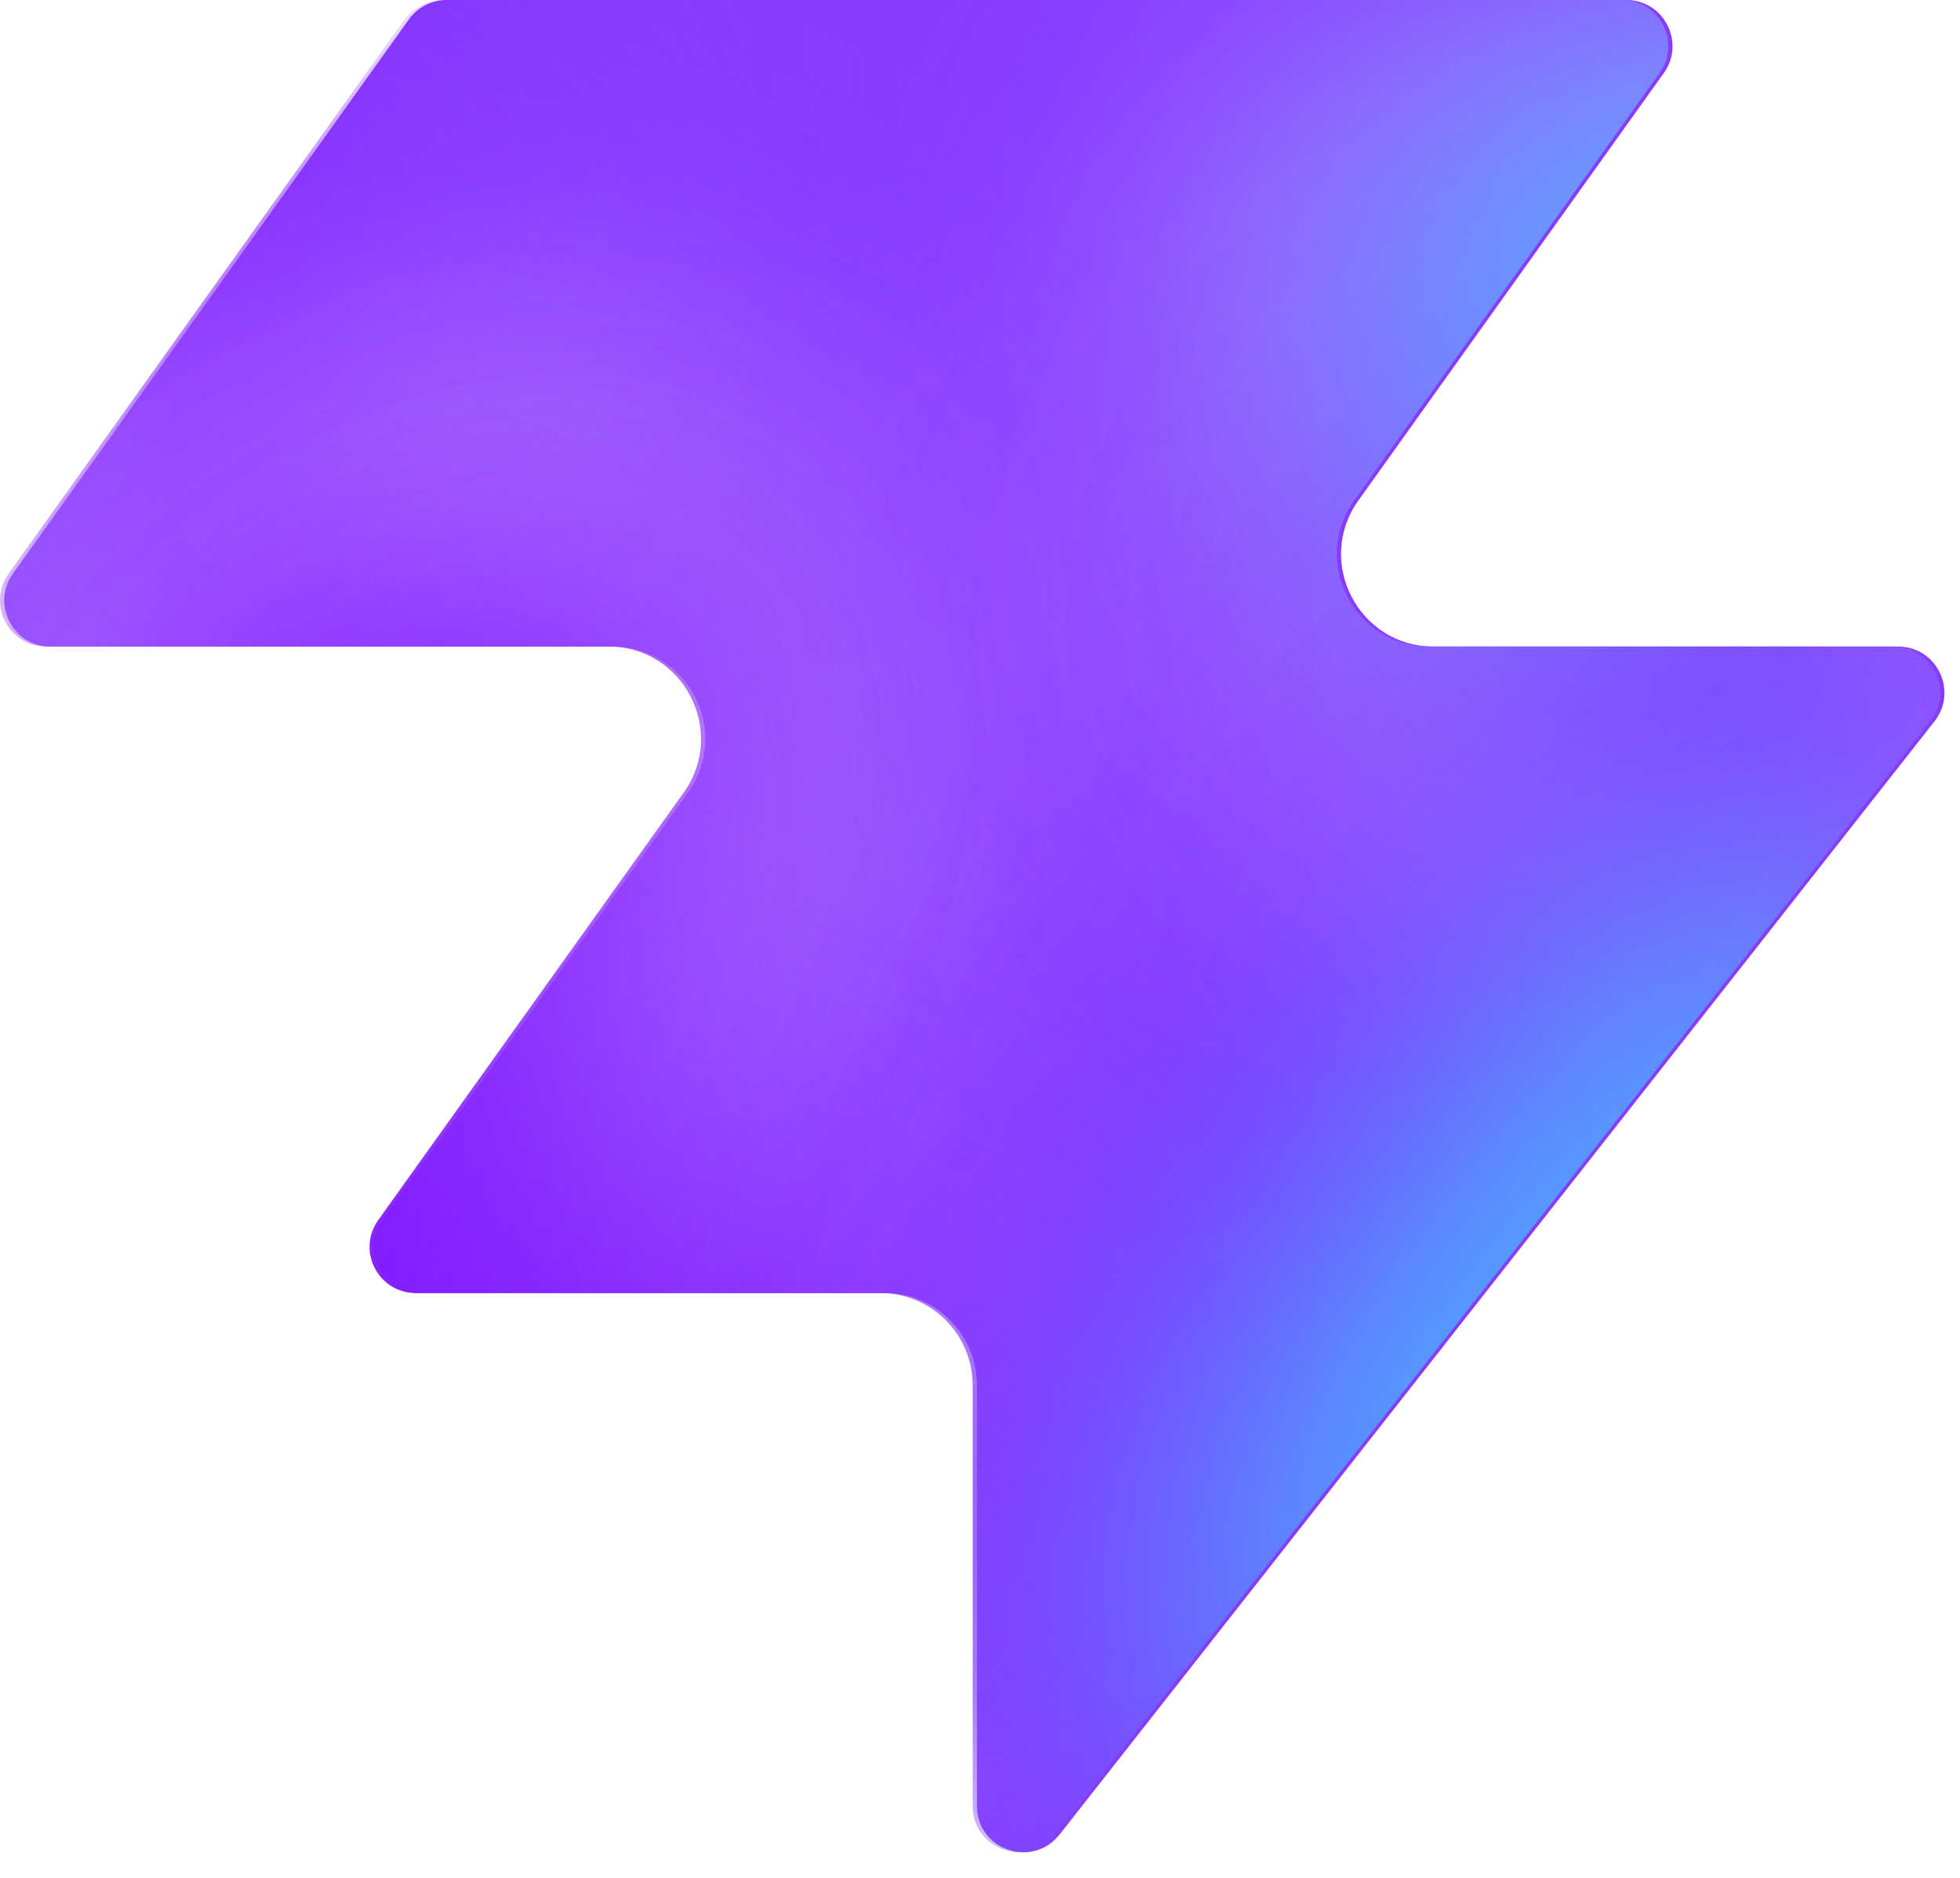
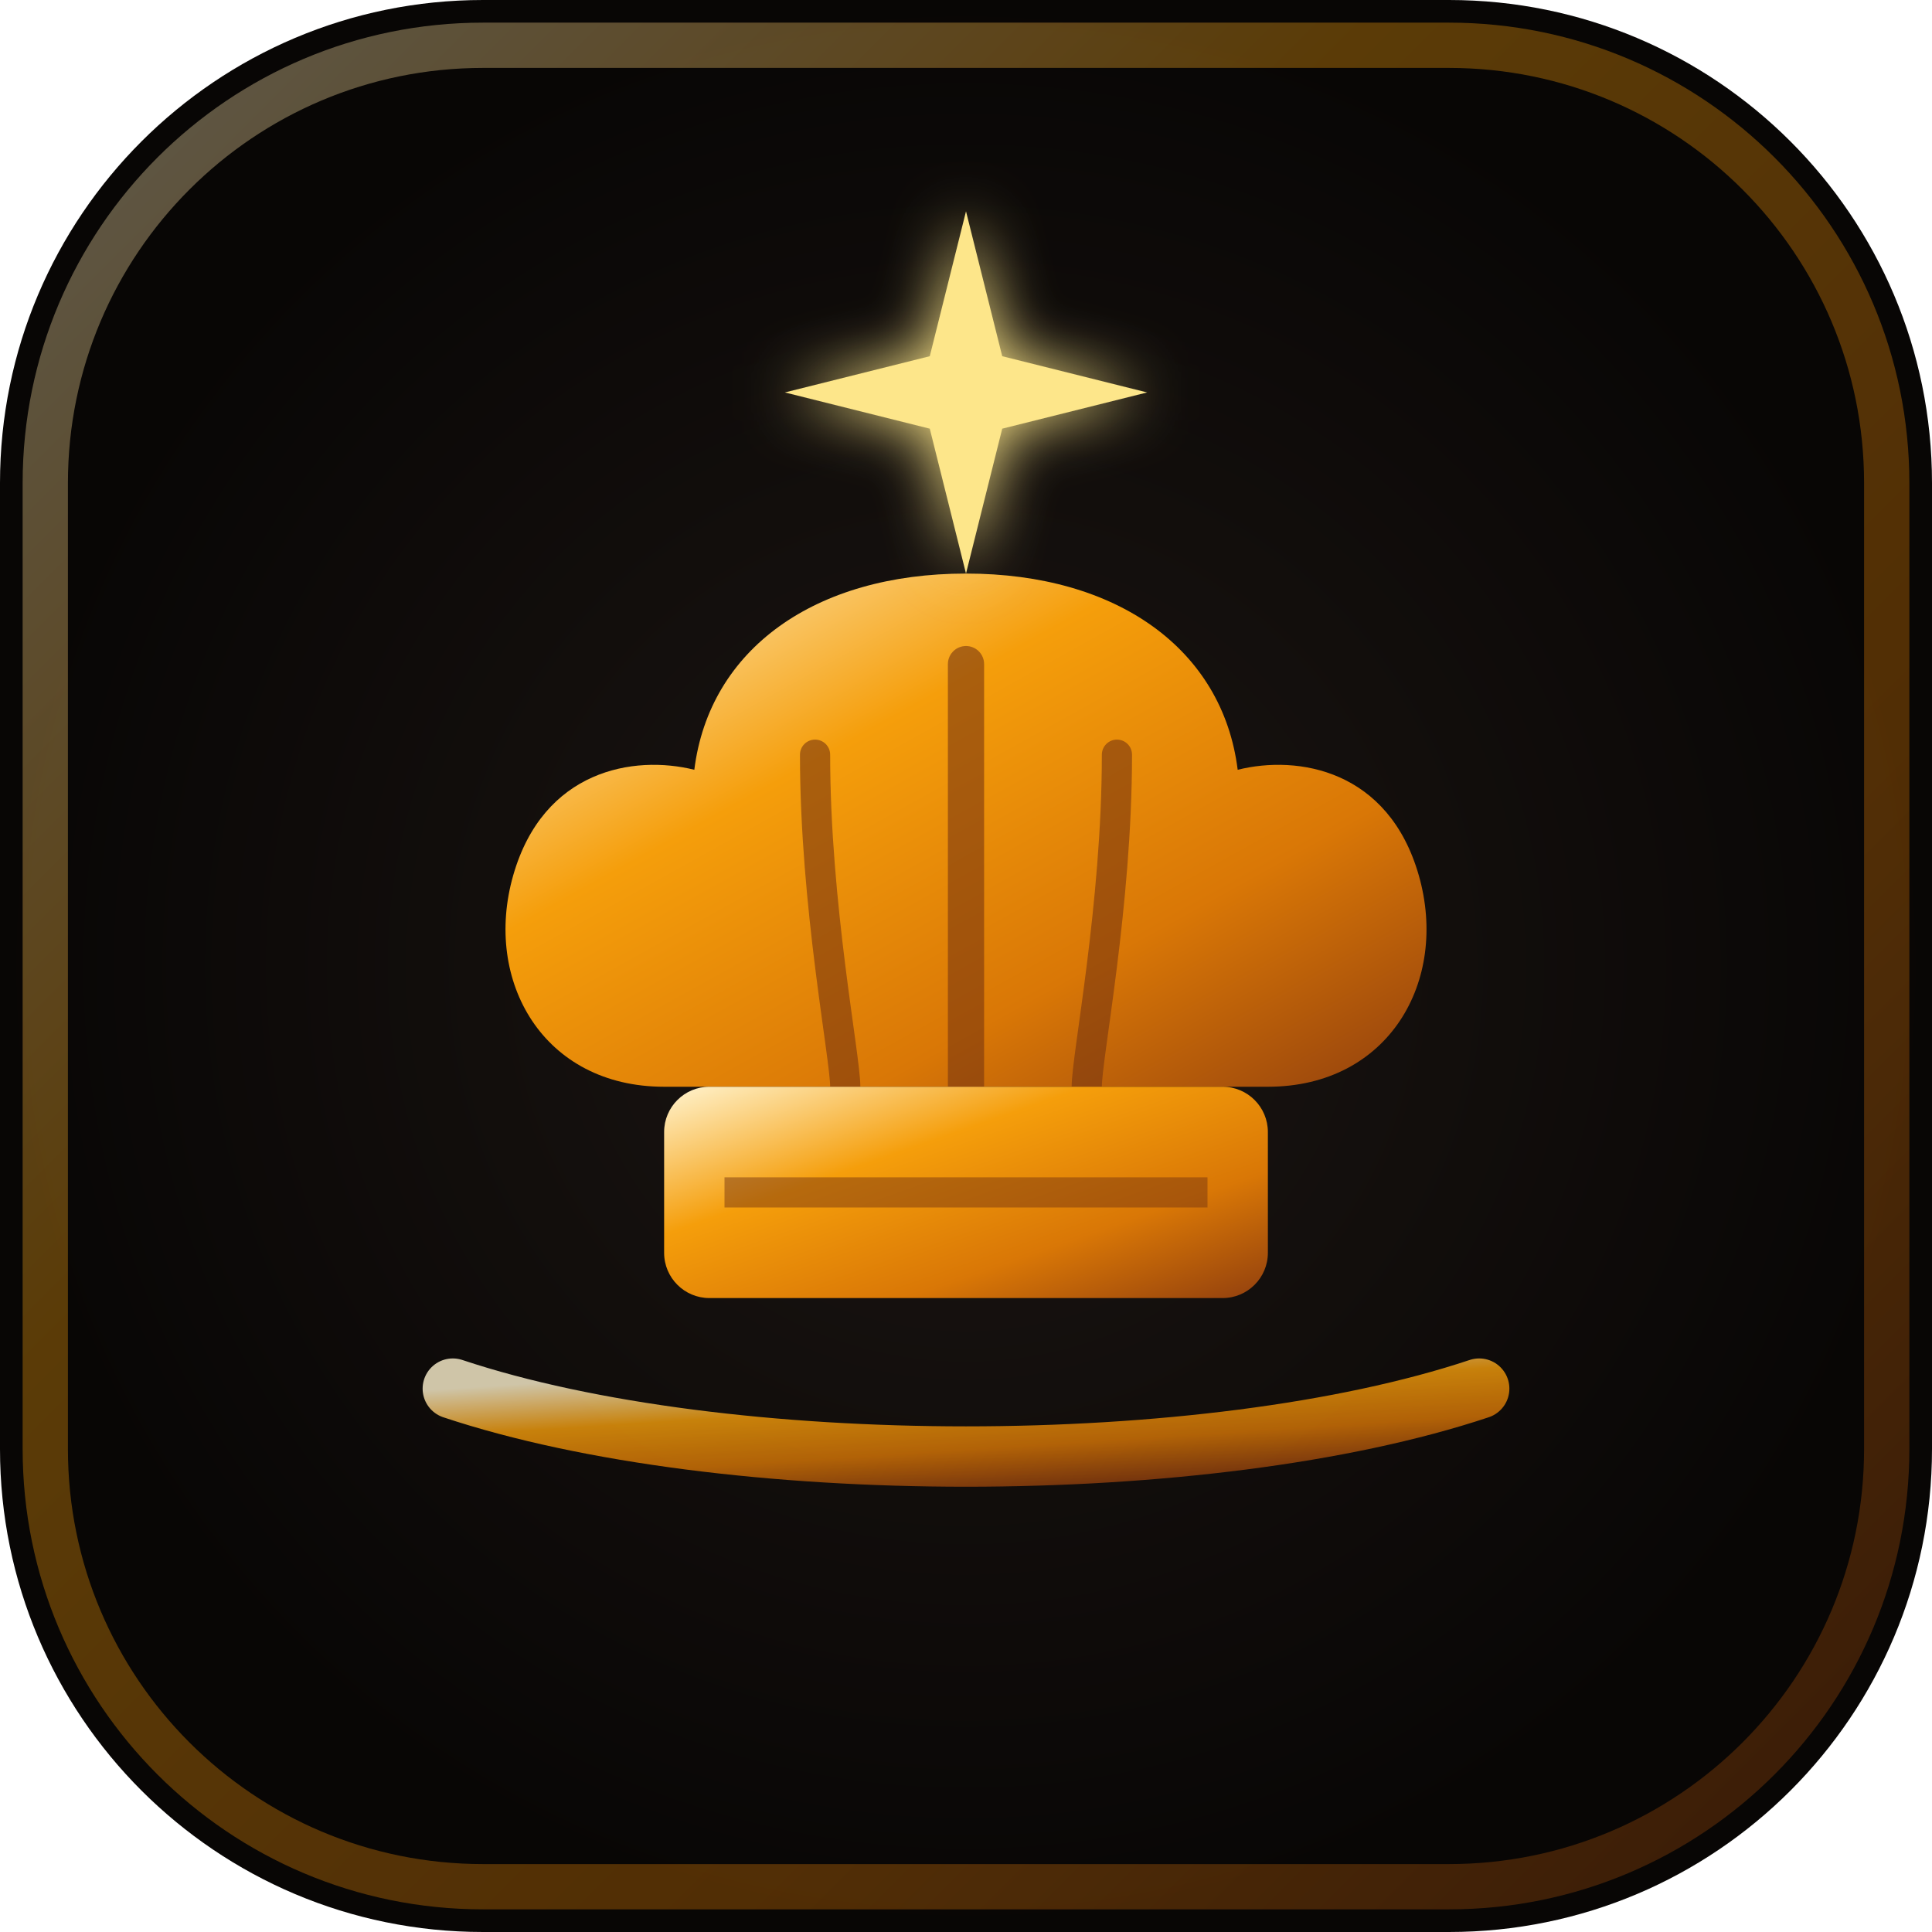
- <svg xmlns="http://www.w3.org/2000/svg" width="48" height="46" fill="none" viewBox="0 0 48 46">
-   <path fill="#863bff" d="M25.946 44.938c-.664.845-2.021.375-2.021-.698V33.937a2.26 2.26 0 0 0-2.262-2.262H10.287c-.92 0-1.456-1.04-.92-1.788l7.48-10.471c1.07-1.497 0-3.578-1.842-3.578H1.237c-.92 0-1.456-1.04-.92-1.788L10.013.474c.214-.297.556-.474.92-.474h28.894c.92 0 1.456 1.04.92 1.788l-7.48 10.471c-1.07 1.498 0 3.579 1.842 3.579h11.377c.943 0 1.473 1.088.89 1.83L25.947 44.94z" style="fill:#863bff;fill:color(display-p3 .525 .23 1);fill-opacity:1" />
-   <mask id="a" width="48" height="46" x="0" y="0" maskUnits="userSpaceOnUse" style="mask-type:alpha">
-     <path fill="#000" d="M25.842 44.938c-.664.844-2.021.375-2.021-.698V33.937a2.26 2.26 0 0 0-2.262-2.262H10.183c-.92 0-1.456-1.04-.92-1.788l7.48-10.471c1.07-1.498 0-3.579-1.842-3.579H1.133c-.92 0-1.456-1.04-.92-1.787L9.91.473c.214-.297.556-.474.92-.474h28.894c.92 0 1.456 1.04.92 1.788l-7.48 10.471c-1.07 1.498 0 3.578 1.842 3.578h11.377c.943 0 1.473 1.088.89 1.832L25.843 44.94z" style="fill:#000;fill-opacity:1" />
-   </mask>
-   <g mask="url(#a)">
-     <g filter="url(#b)">
-       <ellipse cx="5.508" cy="14.704" fill="#ede6ff" rx="5.508" ry="14.704" style="fill:#ede6ff;fill:color(display-p3 .927 .903 1);fill-opacity:1" transform="matrix(.00324 1 1 -.00324 -4.47 31.516)" />
-     </g>
-     <g filter="url(#c)">
-       <ellipse cx="10.399" cy="29.851" fill="#ede6ff" rx="10.399" ry="29.851" style="fill:#ede6ff;fill:color(display-p3 .927 .903 1);fill-opacity:1" transform="matrix(.00324 1 1 -.00324 -39.328 7.883)" />
-     </g>
-     <g filter="url(#d)">
-       <ellipse cx="5.508" cy="30.487" fill="#7e14ff" rx="5.508" ry="30.487" style="fill:#7e14ff;fill:color(display-p3 .492 .077 1);fill-opacity:1" transform="rotate(89.814 -25.913 -14.639)scale(1 -1)" />
-     </g>
-     <g filter="url(#e)">
-       <ellipse cx="5.508" cy="30.599" fill="#7e14ff" rx="5.508" ry="30.599" style="fill:#7e14ff;fill:color(display-p3 .492 .077 1);fill-opacity:1" transform="rotate(89.814 -32.644 -3.334)scale(1 -1)" />
-     </g>
-     <g filter="url(#f)">
-       <ellipse cx="5.508" cy="30.599" fill="#7e14ff" rx="5.508" ry="30.599" style="fill:#7e14ff;fill:color(display-p3 .492 .077 1);fill-opacity:1" transform="matrix(.00324 1 1 -.00324 -34.34 30.47)" />
-     </g>
-     <g filter="url(#g)">
-       <ellipse cx="14.072" cy="22.078" fill="#ede6ff" rx="14.072" ry="22.078" style="fill:#ede6ff;fill:color(display-p3 .927 .903 1);fill-opacity:1" transform="rotate(93.35 24.506 48.493)scale(-1 1)" />
-     </g>
-     <g filter="url(#h)">
-       <ellipse cx="3.47" cy="21.501" fill="#7e14ff" rx="3.47" ry="21.501" style="fill:#7e14ff;fill:color(display-p3 .492 .077 1);fill-opacity:1" transform="rotate(89.009 28.708 47.59)scale(-1 1)" />
-     </g>
-     <g filter="url(#i)">
-       <ellipse cx="3.47" cy="21.501" fill="#7e14ff" rx="3.47" ry="21.501" style="fill:#7e14ff;fill:color(display-p3 .492 .077 1);fill-opacity:1" transform="rotate(89.009 28.708 47.59)scale(-1 1)" />
-     </g>
-     <g filter="url(#j)">
-       <ellipse cx=".387" cy="8.972" fill="#7e14ff" rx="4.407" ry="29.108" style="fill:#7e14ff;fill:color(display-p3 .492 .077 1);fill-opacity:1" transform="rotate(39.51 .387 8.972)" />
-     </g>
-     <g filter="url(#k)">
-       <ellipse cx="47.523" cy="-6.092" fill="#7e14ff" rx="4.407" ry="29.108" style="fill:#7e14ff;fill:color(display-p3 .492 .077 1);fill-opacity:1" transform="rotate(37.892 47.523 -6.092)" />
-     </g>
-     <g filter="url(#l)">
-       <ellipse cx="41.412" cy="6.333" fill="#47bfff" rx="5.971" ry="9.665" style="fill:#47bfff;fill:color(display-p3 .28 .748 1);fill-opacity:1" transform="rotate(37.892 41.412 6.333)" />
-     </g>
-     <g filter="url(#m)">
-       <ellipse cx="-1.879" cy="38.332" fill="#7e14ff" rx="4.407" ry="29.108" style="fill:#7e14ff;fill:color(display-p3 .492 .077 1);fill-opacity:1" transform="rotate(37.892 -1.88 38.332)" />
-     </g>
-     <g filter="url(#n)">
-       <ellipse cx="-1.879" cy="38.332" fill="#7e14ff" rx="4.407" ry="29.108" style="fill:#7e14ff;fill:color(display-p3 .492 .077 1);fill-opacity:1" transform="rotate(37.892 -1.88 38.332)" />
-     </g>
-     <g filter="url(#o)">
-       <ellipse cx="35.651" cy="29.907" fill="#7e14ff" rx="4.407" ry="29.108" style="fill:#7e14ff;fill:color(display-p3 .492 .077 1);fill-opacity:1" transform="rotate(37.892 35.651 29.907)" />
-     </g>
-     <g filter="url(#p)">
-       <ellipse cx="38.418" cy="32.4" fill="#47bfff" rx="5.971" ry="15.297" style="fill:#47bfff;fill:color(display-p3 .28 .748 1);fill-opacity:1" transform="rotate(37.892 38.418 32.4)" />
-     </g>
-   </g>
+ <svg xmlns="http://www.w3.org/2000/svg" viewBox="0 0 64 64" fill="none">
  <defs>
-     <filter id="b" width="60.045" height="41.654" x="-19.77" y="16.149" color-interpolation-filters="sRGB" filterUnits="userSpaceOnUse">
-       <feFlood flood-opacity="0" result="BackgroundImageFix" />
-       <feBlend in="SourceGraphic" in2="BackgroundImageFix" result="shape" />
-       <feGaussianBlur result="effect1_foregroundBlur_2002_17158" stdDeviation="7.659" />
-     </filter>
-     <filter id="c" width="90.34" height="51.437" x="-54.613" y="-7.533" color-interpolation-filters="sRGB" filterUnits="userSpaceOnUse">
-       <feFlood flood-opacity="0" result="BackgroundImageFix" />
-       <feBlend in="SourceGraphic" in2="BackgroundImageFix" result="shape" />
-       <feGaussianBlur result="effect1_foregroundBlur_2002_17158" stdDeviation="7.659" />
-     </filter>
-     <filter id="d" width="79.355" height="29.4" x="-49.64" y="2.03" color-interpolation-filters="sRGB" filterUnits="userSpaceOnUse">
-       <feFlood flood-opacity="0" result="BackgroundImageFix" />
-       <feBlend in="SourceGraphic" in2="BackgroundImageFix" result="shape" />
-       <feGaussianBlur result="effect1_foregroundBlur_2002_17158" stdDeviation="4.596" />
-     </filter>
-     <filter id="e" width="79.579" height="29.4" x="-45.045" y="20.029" color-interpolation-filters="sRGB" filterUnits="userSpaceOnUse">
-       <feFlood flood-opacity="0" result="BackgroundImageFix" />
-       <feBlend in="SourceGraphic" in2="BackgroundImageFix" result="shape" />
-       <feGaussianBlur result="effect1_foregroundBlur_2002_17158" stdDeviation="4.596" />
-     </filter>
-     <filter id="f" width="79.579" height="29.4" x="-43.513" y="21.178" color-interpolation-filters="sRGB" filterUnits="userSpaceOnUse">
-       <feFlood flood-opacity="0" result="BackgroundImageFix" />
-       <feBlend in="SourceGraphic" in2="BackgroundImageFix" result="shape" />
-       <feGaussianBlur result="effect1_foregroundBlur_2002_17158" stdDeviation="4.596" />
-     </filter>
-     <filter id="g" width="74.749" height="58.852" x="15.756" y="-17.901" color-interpolation-filters="sRGB" filterUnits="userSpaceOnUse">
-       <feFlood flood-opacity="0" result="BackgroundImageFix" />
-       <feBlend in="SourceGraphic" in2="BackgroundImageFix" result="shape" />
-       <feGaussianBlur result="effect1_foregroundBlur_2002_17158" stdDeviation="7.659" />
-     </filter>
-     <filter id="h" width="61.377" height="25.362" x="23.548" y="2.284" color-interpolation-filters="sRGB" filterUnits="userSpaceOnUse">
-       <feFlood flood-opacity="0" result="BackgroundImageFix" />
-       <feBlend in="SourceGraphic" in2="BackgroundImageFix" result="shape" />
-       <feGaussianBlur result="effect1_foregroundBlur_2002_17158" stdDeviation="4.596" />
-     </filter>
-     <filter id="i" width="61.377" height="25.362" x="23.548" y="2.284" color-interpolation-filters="sRGB" filterUnits="userSpaceOnUse">
-       <feFlood flood-opacity="0" result="BackgroundImageFix" />
-       <feBlend in="SourceGraphic" in2="BackgroundImageFix" result="shape" />
-       <feGaussianBlur result="effect1_foregroundBlur_2002_17158" stdDeviation="4.596" />
-     </filter>
-     <filter id="j" width="56.045" height="63.649" x="-27.636" y="-22.853" color-interpolation-filters="sRGB" filterUnits="userSpaceOnUse">
-       <feFlood flood-opacity="0" result="BackgroundImageFix" />
-       <feBlend in="SourceGraphic" in2="BackgroundImageFix" result="shape" />
-       <feGaussianBlur result="effect1_foregroundBlur_2002_17158" stdDeviation="4.596" />
-     </filter>
-     <filter id="k" width="54.814" height="64.646" x="20.116" y="-38.415" color-interpolation-filters="sRGB" filterUnits="userSpaceOnUse">
-       <feFlood flood-opacity="0" result="BackgroundImageFix" />
-       <feBlend in="SourceGraphic" in2="BackgroundImageFix" result="shape" />
-       <feGaussianBlur result="effect1_foregroundBlur_2002_17158" stdDeviation="4.596" />
-     </filter>
-     <filter id="l" width="33.541" height="35.313" x="24.641" y="-11.323" color-interpolation-filters="sRGB" filterUnits="userSpaceOnUse">
-       <feFlood flood-opacity="0" result="BackgroundImageFix" />
-       <feBlend in="SourceGraphic" in2="BackgroundImageFix" result="shape" />
-       <feGaussianBlur result="effect1_foregroundBlur_2002_17158" stdDeviation="4.596" />
-     </filter>
-     <filter id="m" width="54.814" height="64.646" x="-29.286" y="6.009" color-interpolation-filters="sRGB" filterUnits="userSpaceOnUse">
-       <feFlood flood-opacity="0" result="BackgroundImageFix" />
-       <feBlend in="SourceGraphic" in2="BackgroundImageFix" result="shape" />
-       <feGaussianBlur result="effect1_foregroundBlur_2002_17158" stdDeviation="4.596" />
-     </filter>
-     <filter id="n" width="54.814" height="64.646" x="-29.286" y="6.009" color-interpolation-filters="sRGB" filterUnits="userSpaceOnUse">
-       <feFlood flood-opacity="0" result="BackgroundImageFix" />
-       <feBlend in="SourceGraphic" in2="BackgroundImageFix" result="shape" />
-       <feGaussianBlur result="effect1_foregroundBlur_2002_17158" stdDeviation="4.596" />
-     </filter>
-     <filter id="o" width="54.814" height="64.646" x="8.244" y="-2.416" color-interpolation-filters="sRGB" filterUnits="userSpaceOnUse">
-       <feFlood flood-opacity="0" result="BackgroundImageFix" />
-       <feBlend in="SourceGraphic" in2="BackgroundImageFix" result="shape" />
-       <feGaussianBlur result="effect1_foregroundBlur_2002_17158" stdDeviation="4.596" />
-     </filter>
-     <filter id="p" width="39.409" height="43.623" x="18.713" y="10.588" color-interpolation-filters="sRGB" filterUnits="userSpaceOnUse">
-       <feFlood flood-opacity="0" result="BackgroundImageFix" />
-       <feBlend in="SourceGraphic" in2="BackgroundImageFix" result="shape" />
-       <feGaussianBlur result="effect1_foregroundBlur_2002_17158" stdDeviation="4.596" />
+     <radialGradient id="bg" cx="50%" cy="50%" r="50%">
+       <stop offset="0%" stop-color="#1c1613" />
+       <stop offset="100%" stop-color="#080605" />
+     </radialGradient>
+     <linearGradient id="gold" x1="0%" y1="0%" x2="100%" y2="100%">
+       <stop offset="0%" stop-color="#FFF4D0" />
+       <stop offset="35%" stop-color="#F59E0B" />
+       <stop offset="70%" stop-color="#D97706" />
+       <stop offset="100%" stop-color="#92400E" />
+     </linearGradient>
+     <filter id="glow" x="-20%" y="-20%" width="140%" height="140%">
+       <feGaussianBlur stdDeviation="1" result="blur" />
+       <feComposite in="SourceGraphic" in2="blur" operator="over" />
    </filter>
  </defs>
+   <rect width="64" height="64" rx="16" fill="url(#bg)" />
+   <rect x="1.5" y="1.5" width="61" height="61" rx="14.5" stroke="url(#gold)" stroke-opacity="0.35" stroke-width="1.5" />
+   <g transform="translate(0, 2)">
+     <path d="M22 34C18 34 16 30.5 17 27C18 23.5 21 23 23 23.5C23.5 19.5 27 17 32 17C37 17 40.5 19.5 41 23.5C43 23 46 23.5 47 27C48 30.5 46 34 42 34Z" fill="url(#gold)" />
+     <path d="M27 23C27 28 28 33 28 34" stroke="#78350F" stroke-width="1" stroke-linecap="round" opacity="0.6" />
+     <path d="M32 20C32 26 32 32 32 34" stroke="#78350F" stroke-width="1.2" stroke-linecap="round" opacity="0.6" />
+     <path d="M37 23C37 28 36 33 36 34" stroke="#78350F" stroke-width="1" stroke-linecap="round" opacity="0.6" />
+     <rect x="22" y="34" width="20" height="7" rx="1.5" fill="url(#gold)" />
+     <line x1="24" y1="37.5" x2="40" y2="37.5" stroke="#78350F" stroke-width="1" opacity="0.5" />
+     <path d="M15 44C24 47 40 47 49 44" stroke="url(#gold)" stroke-width="2" stroke-linecap="round" opacity="0.8" />
+   </g>
+   <path d="M32 7L33.2 11.8L38 13L33.2 14.2L32 19L30.8 14.2L26 13L30.8 11.8Z" fill="#FDE68A" filter="url(#glow)" />
</svg>
